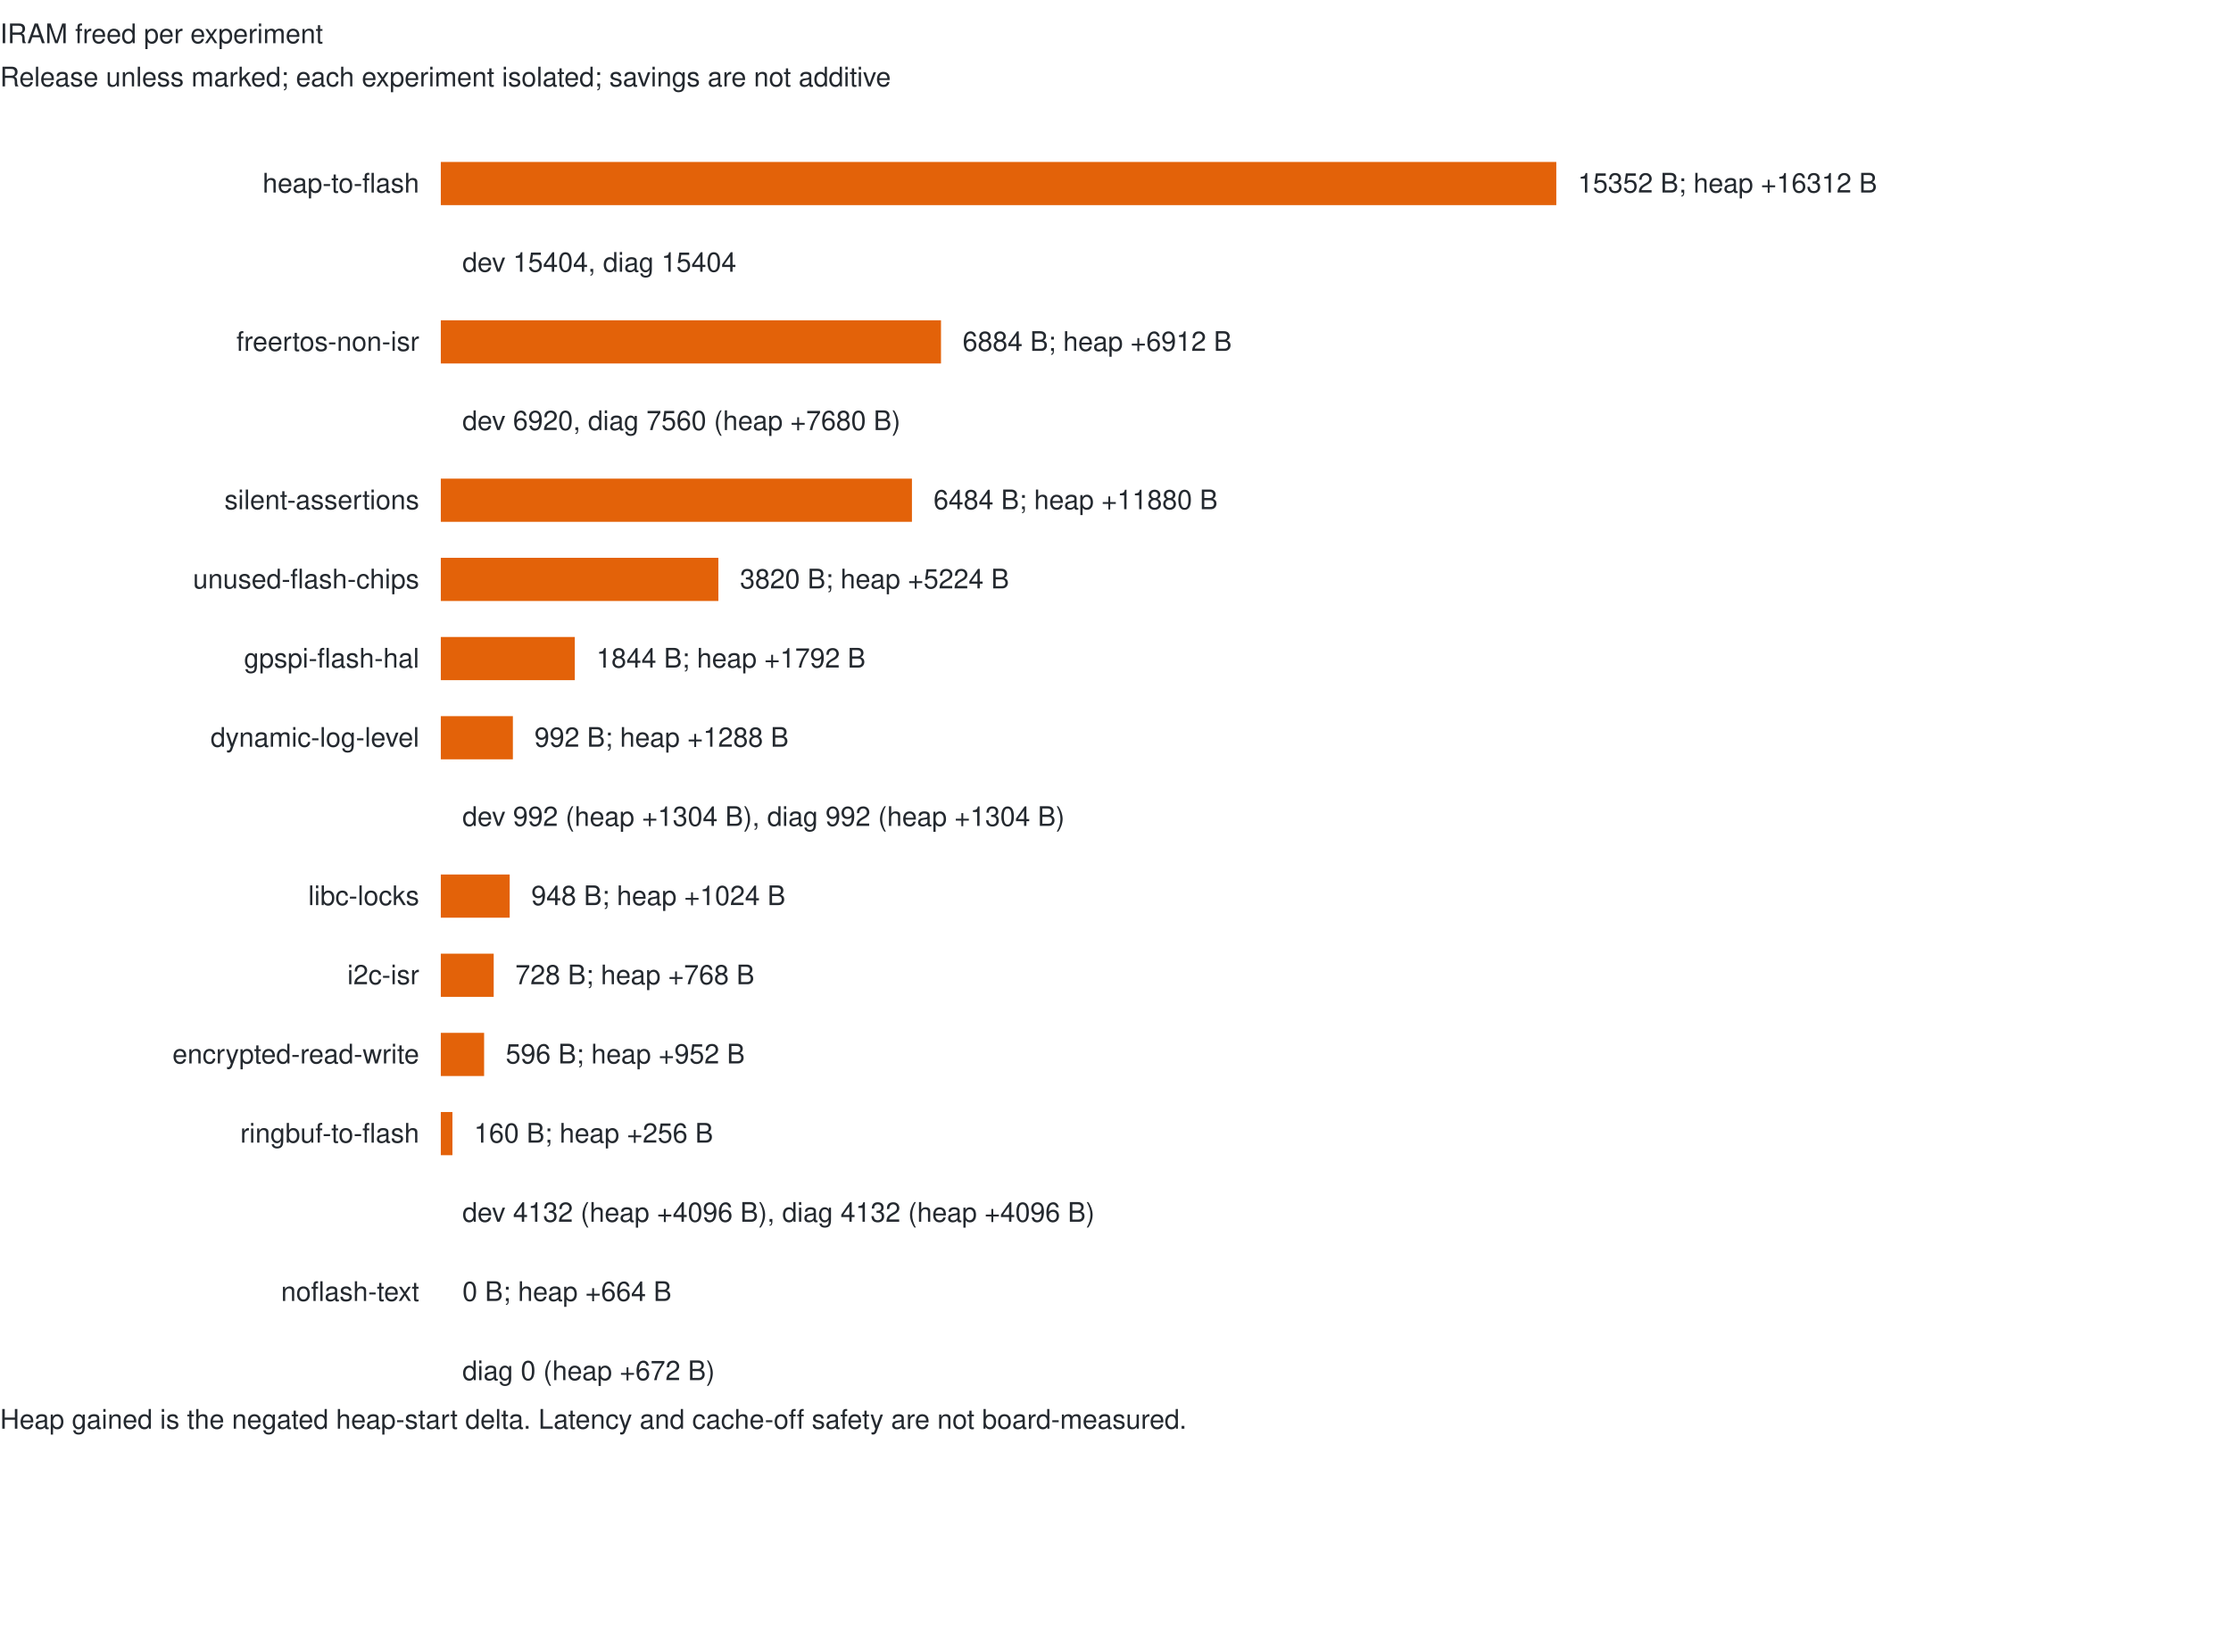
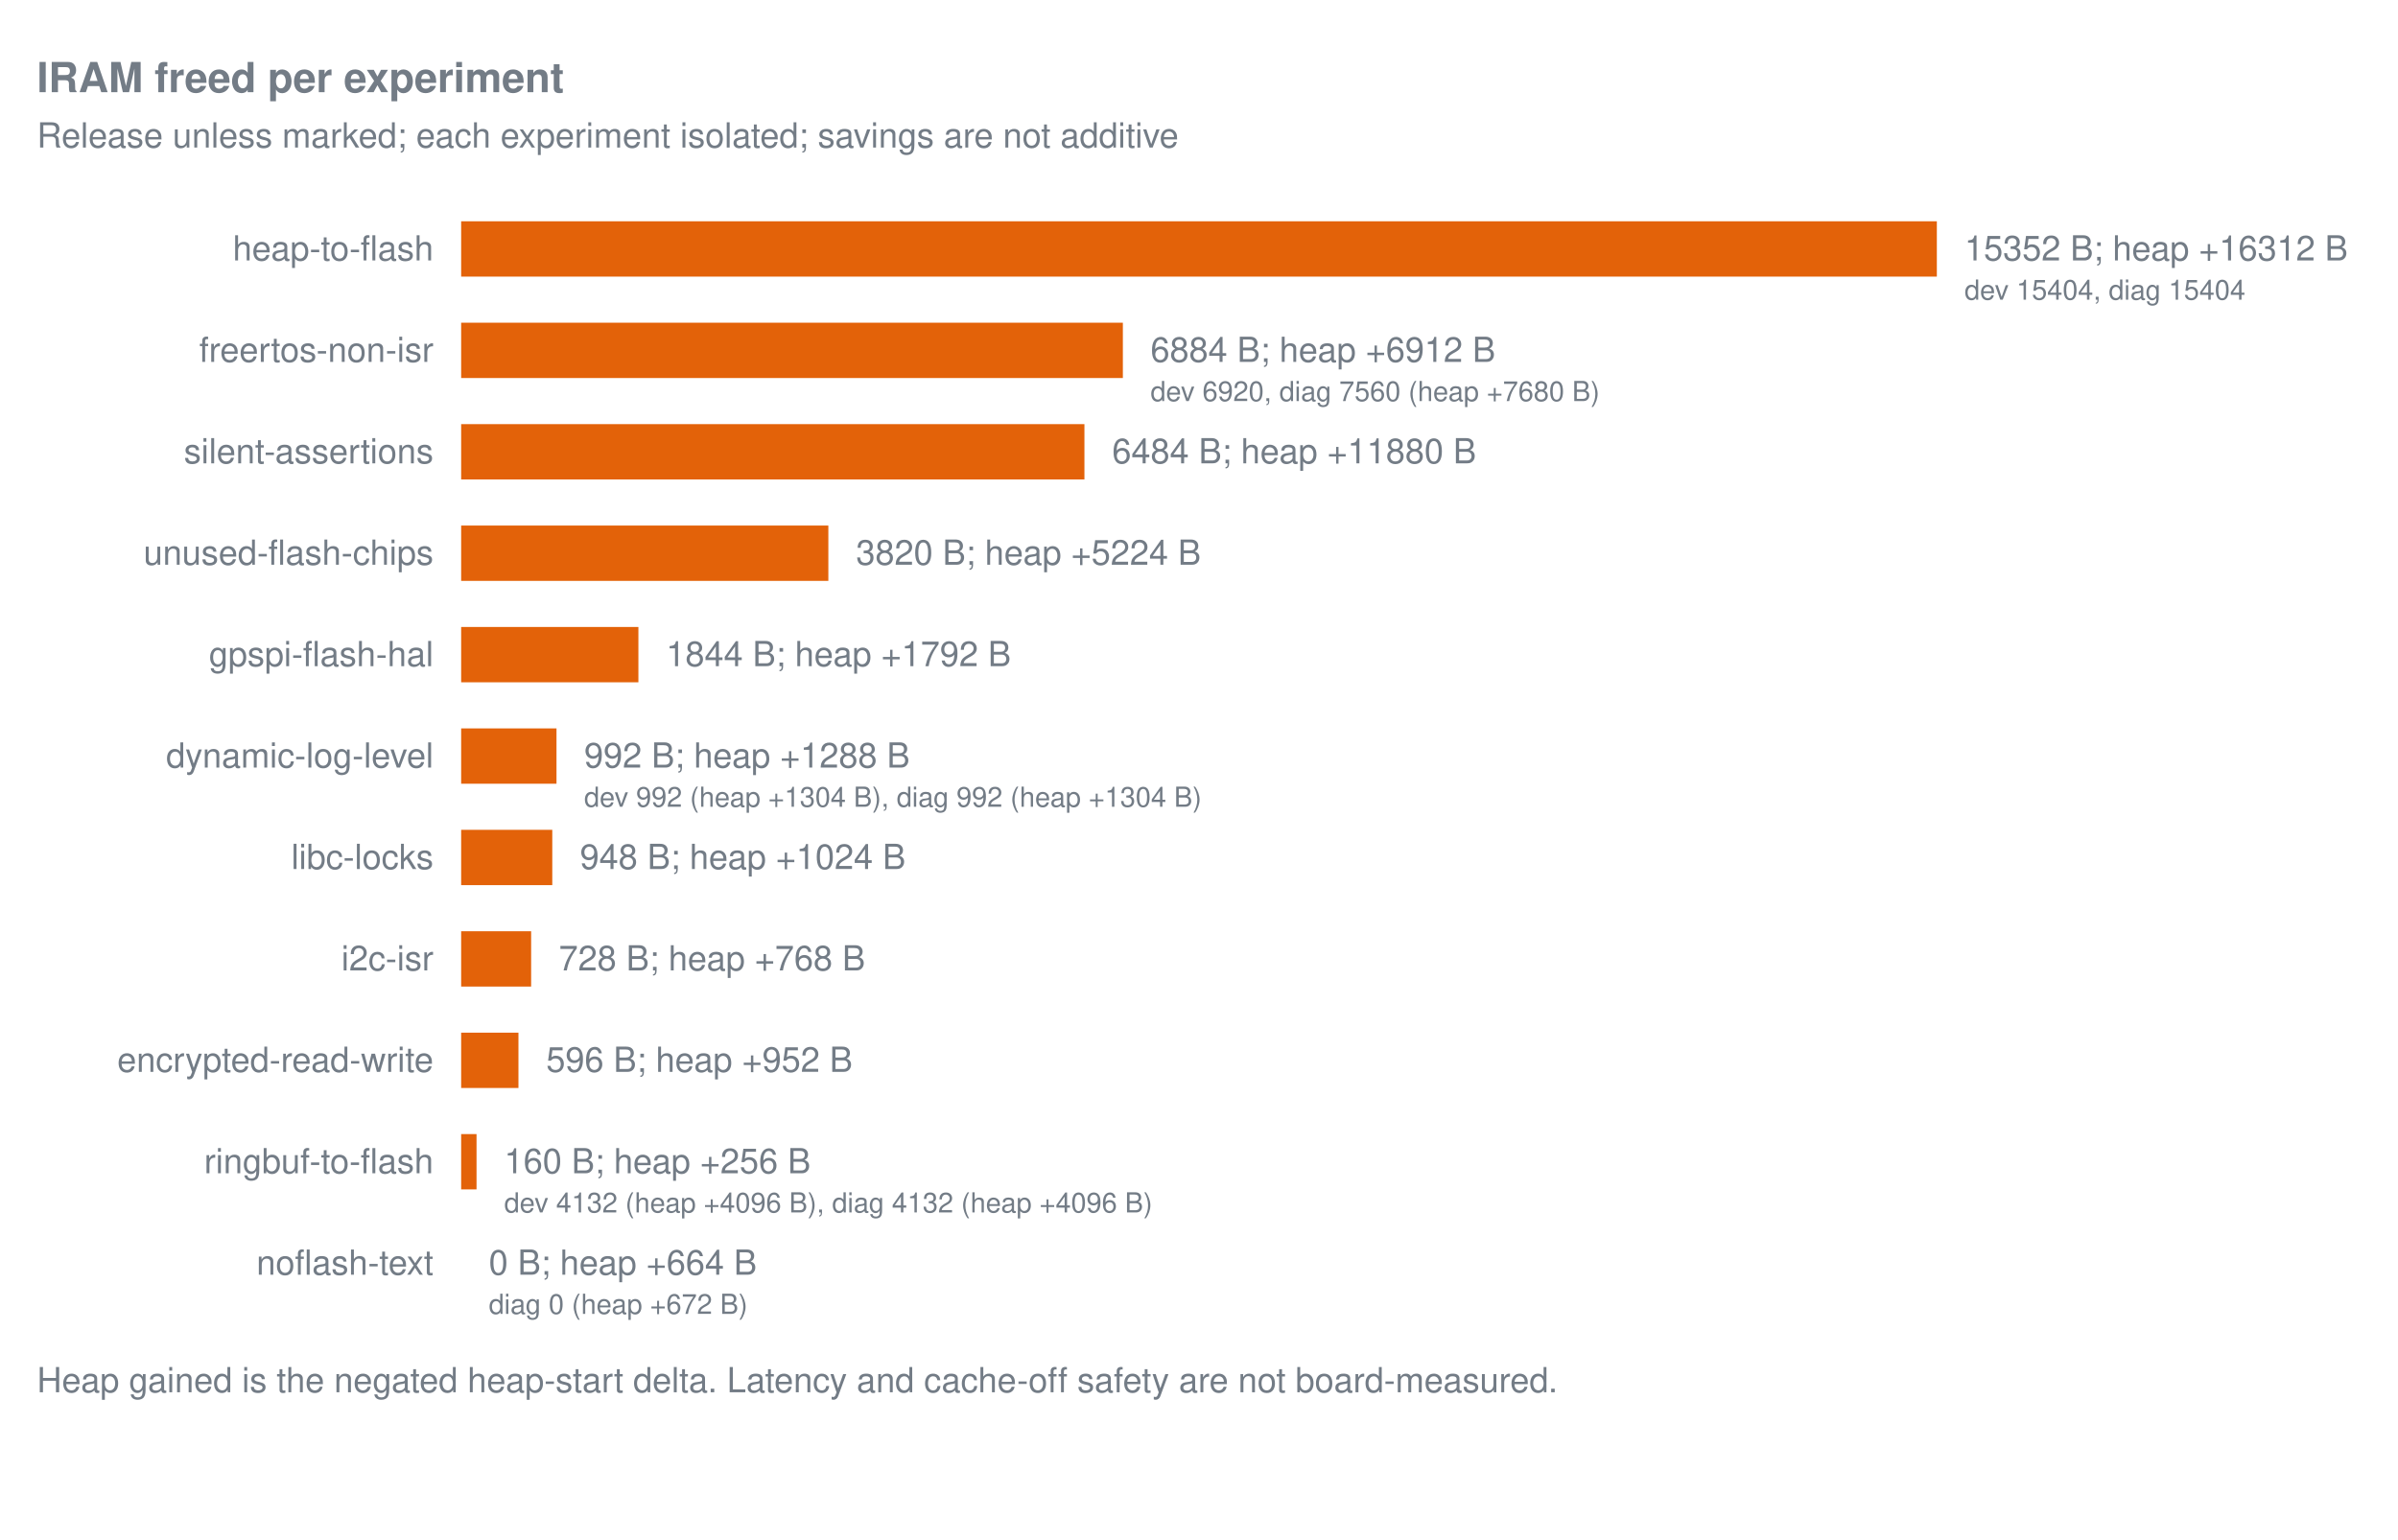
- <svg xmlns="http://www.w3.org/2000/svg" width="1240" viewBox="0 0 1240 918" role="img">
-   <style>text{fill:#24292f;font-family:-apple-system,Segoe UI,Helvetica,Arial,sans-serif;font-size:15px}@media(prefers-color-scheme:dark){text{fill:#f0f6fc}}</style>
-   <text x="0" y="24" text-anchor="start">IRAM freed per experiment</text>
-   <text x="0" y="48" text-anchor="start">Release unless marked; each experiment isolated; savings are not additive</text>
-   <text x="233" y="107" text-anchor="end">heap-to-flash</text>
-   <rect x="245.00" y="90" width="620.00" height="24" fill="#e36209" data-label="heap-to-flash" data-bytes="15352" />
-   <text x="877.00" y="107" text-anchor="start">15352 B; heap +16312 B</text>
-   <text x="233" y="151" text-anchor="end" />
-   <text x="257.00" y="151" text-anchor="start">dev 15404, diag 15404</text>
-   <text x="233" y="195" text-anchor="end">freertos-non-isr</text>
-   <rect x="245.00" y="178" width="278.01" height="24" fill="#e36209" data-label="freertos-non-isr" data-bytes="6884" />
-   <text x="535.01" y="195" text-anchor="start">6884 B; heap +6912 B</text>
-   <text x="233" y="239" text-anchor="end" />
-   <text x="257.00" y="239" text-anchor="start">dev 6920, diag 7560 (heap +7680 B)</text>
-   <text x="233" y="283" text-anchor="end">silent-assertions</text>
-   <rect x="245.00" y="266" width="261.86" height="24" fill="#e36209" data-label="silent-assertions" data-bytes="6484" />
-   <text x="518.86" y="283" text-anchor="start">6484 B; heap +11880 B</text>
-   <text x="233" y="327" text-anchor="end">unused-flash-chips</text>
-   <rect x="245.00" y="310" width="154.27" height="24" fill="#e36209" data-label="unused-flash-chips" data-bytes="3820" />
-   <text x="411.27" y="327" text-anchor="start">3820 B; heap +5224 B</text>
-   <text x="233" y="371" text-anchor="end">gpspi-flash-hal</text>
-   <rect x="245.00" y="354" width="74.47" height="24" fill="#e36209" data-label="gpspi-flash-hal" data-bytes="1844" />
-   <text x="331.47" y="371" text-anchor="start">1844 B; heap +1792 B</text>
-   <text x="233" y="415" text-anchor="end">dynamic-log-level</text>
-   <rect x="245.00" y="398" width="40.06" height="24" fill="#e36209" data-label="dynamic-log-level" data-bytes="992" />
-   <text x="297.06" y="415" text-anchor="start">992 B; heap +1288 B</text>
-   <text x="233" y="459" text-anchor="end" />
-   <text x="257.00" y="459" text-anchor="start">dev 992 (heap +1304 B), diag 992 (heap +1304 B)</text>
-   <text x="233" y="503" text-anchor="end">libc-locks</text>
-   <rect x="245.00" y="486" width="38.29" height="24" fill="#e36209" data-label="libc-locks" data-bytes="948" />
-   <text x="295.29" y="503" text-anchor="start">948 B; heap +1024 B</text>
-   <text x="233" y="547" text-anchor="end">i2c-isr</text>
-   <rect x="245.00" y="530" width="29.40" height="24" fill="#e36209" data-label="i2c-isr" data-bytes="728" />
-   <text x="286.40" y="547" text-anchor="start">728 B; heap +768 B</text>
-   <text x="233" y="591" text-anchor="end">encrypted-read-write</text>
-   <rect x="245.00" y="574" width="24.07" height="24" fill="#e36209" data-label="encrypted-read-write" data-bytes="596" />
-   <text x="281.07" y="591" text-anchor="start">596 B; heap +952 B</text>
-   <text x="233" y="635" text-anchor="end">ringbuf-to-flash</text>
-   <rect x="245.00" y="618" width="6.46" height="24" fill="#e36209" data-label="ringbuf-to-flash" data-bytes="160" />
-   <text x="263.46" y="635" text-anchor="start">160 B; heap +256 B</text>
-   <text x="233" y="679" text-anchor="end" />
-   <text x="257.00" y="679" text-anchor="start">dev 4132 (heap +4096 B), diag 4132 (heap +4096 B)</text>
-   <text x="233" y="723" text-anchor="end">noflash-text</text>
-   <rect x="245.00" y="706" width="0.00" height="24" fill="#e36209" data-label="noflash-text" data-bytes="0" />
-   <text x="257.00" y="723" text-anchor="start">0 B; heap +664 B</text>
-   <text x="233" y="767" text-anchor="end" />
-   <text x="257.00" y="767" text-anchor="start">diag 0 (heap +672 B)</text>
-   <text x="0" y="794" text-anchor="start">Heap gained is the negated heap-start delta. Latency and cache-off safety are not board-measured.</text>
+ <svg xmlns="http://www.w3.org/2000/svg" width="1040" viewBox="0 0 1040 668" role="img">
+   <style>text{fill:#737c86;font-family:-apple-system,Segoe UI,Helvetica,Arial,sans-serif;font-size:15px}.title{font-size:18px;font-weight:600}.note{font-size:12px}.inside{fill:#1f2328}</style>
+   <text x="16" y="40" text-anchor="start" class="title">IRAM freed per experiment</text>
+   <text x="16" y="64" text-anchor="start">Release unless marked; each experiment isolated; savings are not additive</text>
+   <text x="188" y="113" text-anchor="end">heap-to-flash</text>
+   <rect x="200.00" y="96" width="640.00" height="24" fill="#e36209" data-label="heap-to-flash" data-bytes="15352" />
+   <text x="852.00" y="113" text-anchor="start">15352 B; heap +16312 B</text>
+   <text x="852.00" y="130" text-anchor="start" class="note">dev 15404, diag 15404</text>
+   <text x="188" y="157" text-anchor="end">freertos-non-isr</text>
+   <rect x="200.00" y="140" width="286.98" height="24" fill="#e36209" data-label="freertos-non-isr" data-bytes="6884" />
+   <text x="498.98" y="157" text-anchor="start">6884 B; heap +6912 B</text>
+   <text x="498.98" y="174" text-anchor="start" class="note">dev 6920, diag 7560 (heap +7680 B)</text>
+   <text x="188" y="201" text-anchor="end">silent-assertions</text>
+   <rect x="200.00" y="184" width="270.31" height="24" fill="#e36209" data-label="silent-assertions" data-bytes="6484" />
+   <text x="482.31" y="201" text-anchor="start">6484 B; heap +11880 B</text>
+   <text x="188" y="245" text-anchor="end">unused-flash-chips</text>
+   <rect x="200.00" y="228" width="159.25" height="24" fill="#e36209" data-label="unused-flash-chips" data-bytes="3820" />
+   <text x="371.25" y="245" text-anchor="start">3820 B; heap +5224 B</text>
+   <text x="188" y="289" text-anchor="end">gpspi-flash-hal</text>
+   <rect x="200.00" y="272" width="76.87" height="24" fill="#e36209" data-label="gpspi-flash-hal" data-bytes="1844" />
+   <text x="288.87" y="289" text-anchor="start">1844 B; heap +1792 B</text>
+   <text x="188" y="333" text-anchor="end">dynamic-log-level</text>
+   <rect x="200.00" y="316" width="41.35" height="24" fill="#e36209" data-label="dynamic-log-level" data-bytes="992" />
+   <text x="253.35" y="333" text-anchor="start">992 B; heap +1288 B</text>
+   <text x="253.35" y="350" text-anchor="start" class="note">dev 992 (heap +1304 B), diag 992 (heap +1304 B)</text>
+   <text x="188" y="377" text-anchor="end">libc-locks</text>
+   <rect x="200.00" y="360" width="39.52" height="24" fill="#e36209" data-label="libc-locks" data-bytes="948" />
+   <text x="251.52" y="377" text-anchor="start">948 B; heap +1024 B</text>
+   <text x="188" y="421" text-anchor="end">i2c-isr</text>
+   <rect x="200.00" y="404" width="30.35" height="24" fill="#e36209" data-label="i2c-isr" data-bytes="728" />
+   <text x="242.35" y="421" text-anchor="start">728 B; heap +768 B</text>
+   <text x="188" y="465" text-anchor="end">encrypted-read-write</text>
+   <rect x="200.00" y="448" width="24.85" height="24" fill="#e36209" data-label="encrypted-read-write" data-bytes="596" />
+   <text x="236.85" y="465" text-anchor="start">596 B; heap +952 B</text>
+   <text x="188" y="509" text-anchor="end">ringbuf-to-flash</text>
+   <rect x="200.00" y="492" width="6.67" height="24" fill="#e36209" data-label="ringbuf-to-flash" data-bytes="160" />
+   <text x="218.67" y="509" text-anchor="start">160 B; heap +256 B</text>
+   <text x="218.67" y="526" text-anchor="start" class="note">dev 4132 (heap +4096 B), diag 4132 (heap +4096 B)</text>
+   <text x="188" y="553" text-anchor="end">noflash-text</text>
+   <rect x="200.00" y="536" width="0.00" height="24" fill="#e36209" data-label="noflash-text" data-bytes="0" />
+   <text x="212.00" y="553" text-anchor="start">0 B; heap +664 B</text>
+   <text x="212.00" y="570" text-anchor="start" class="note">diag 0 (heap +672 B)</text>
+   <text x="16" y="604" text-anchor="start">Heap gained is the negated heap-start delta. Latency and cache-off safety are not board-measured.</text>
</svg>
